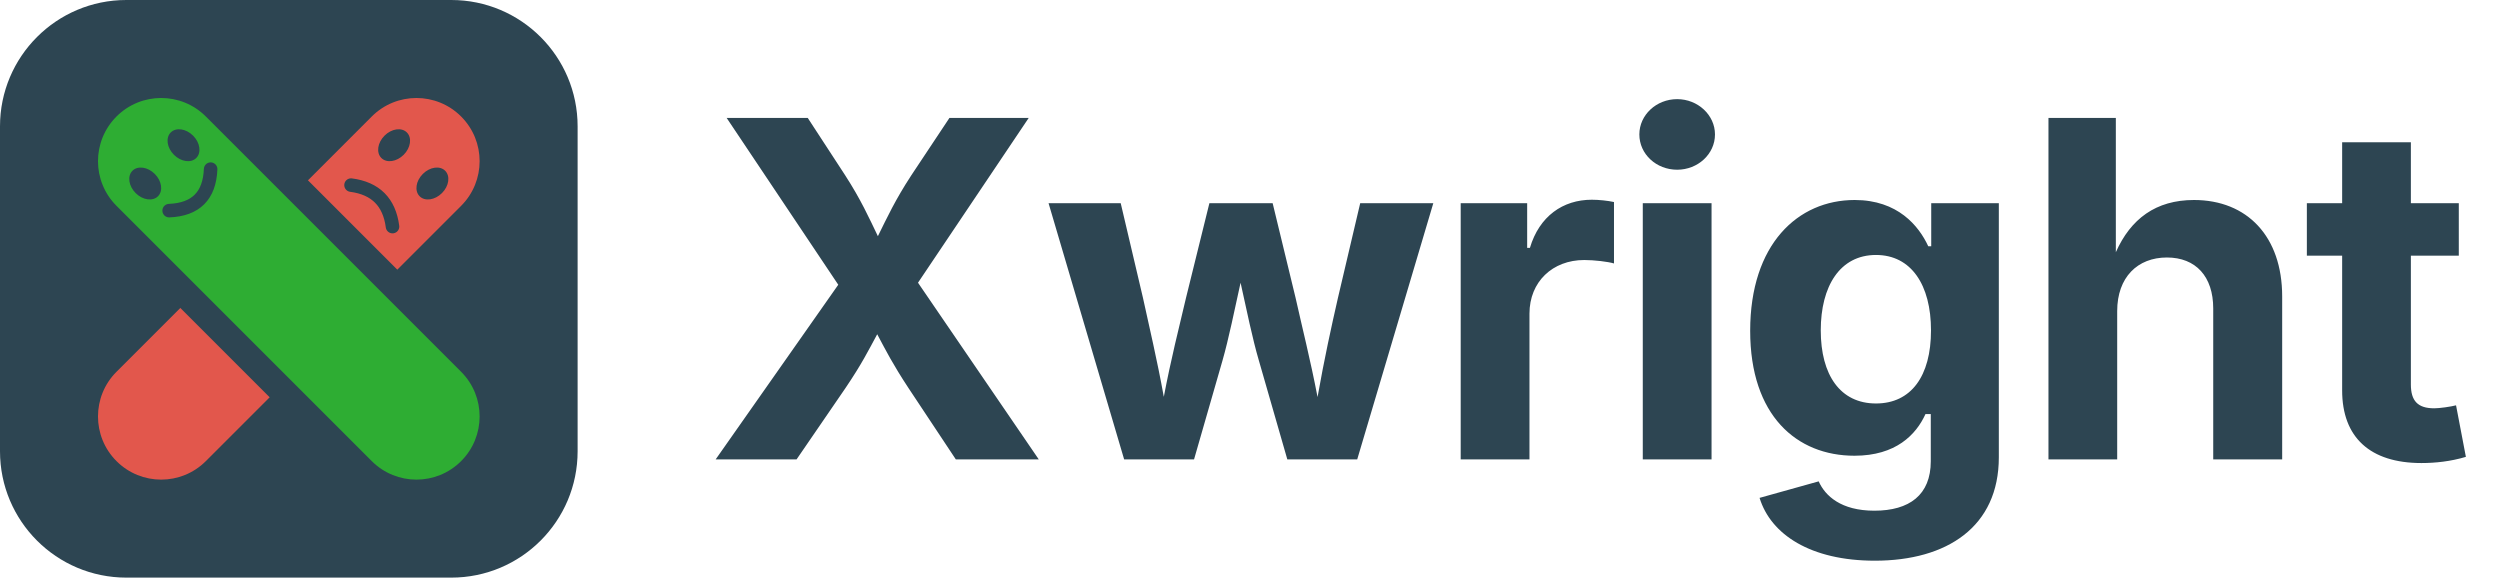
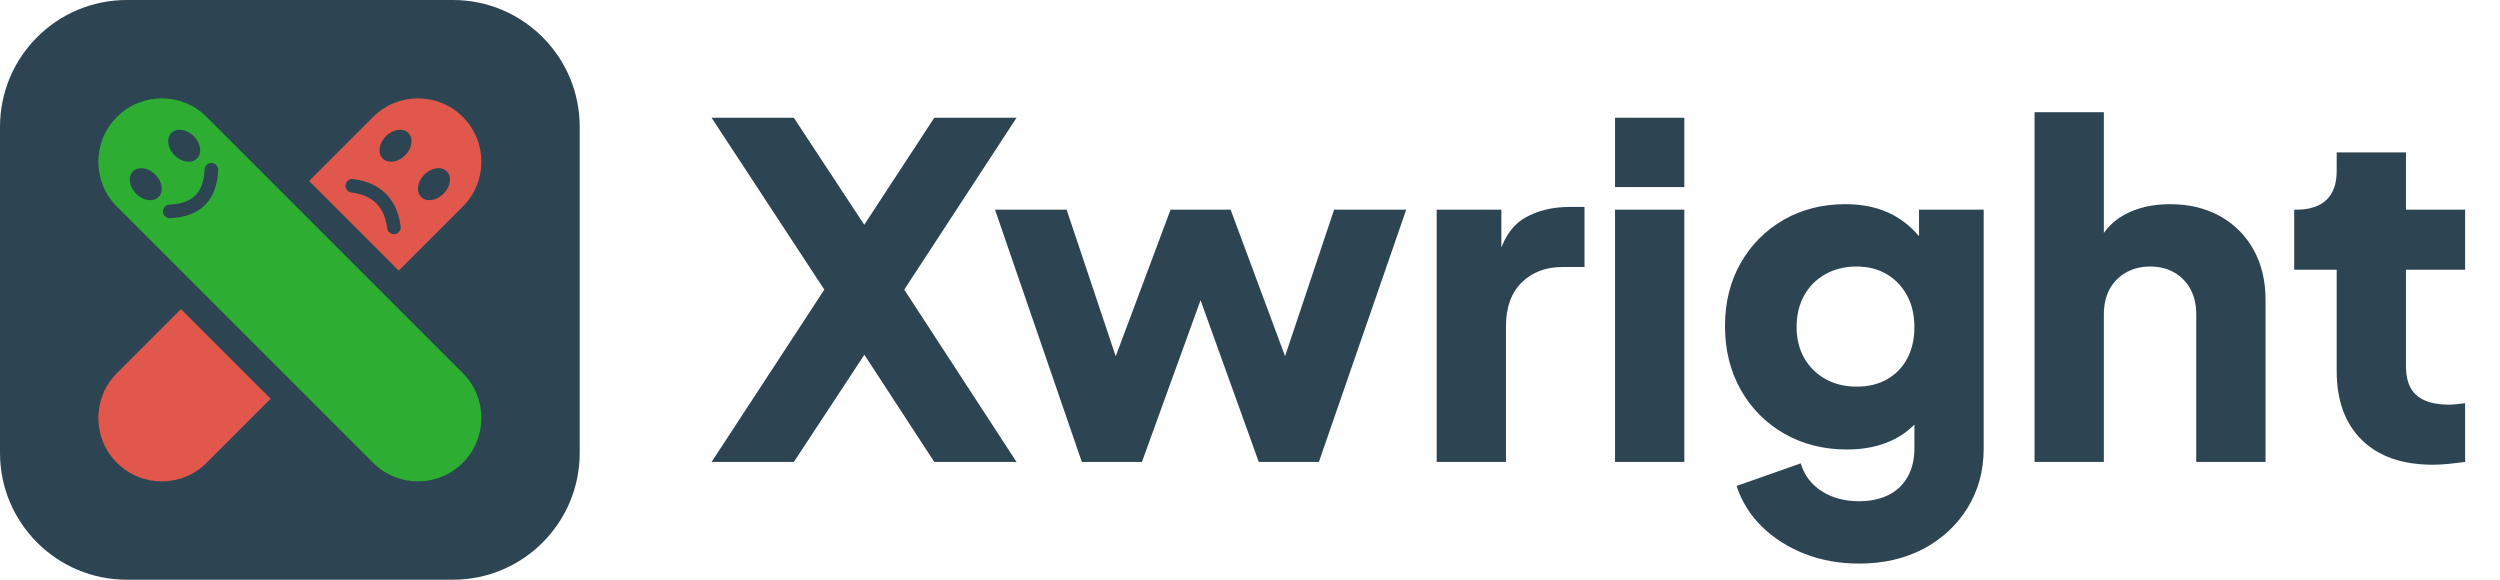
- <svg xmlns="http://www.w3.org/2000/svg" viewBox="0 0 554 128">
+ <svg xmlns="http://www.w3.org/2000/svg" viewBox="0 0 552 128">
  <rect width="128" height="128" rx="28" fill="#2D4552" />
  <g transform="rotate(45 64 64)">
    <rect x="50" y="10" width="28" height="108" rx="14" fill="#E2574C" />
    <ellipse cx="58" cy="25" rx="3" ry="4" fill="#2D4552" />
    <ellipse cx="70" cy="25" rx="3" ry="4" fill="#2D4552" />
    <path d="M57.5 38 Q64 33 70.5 38" fill="none" stroke="#2D4552" stroke-width="3" stroke-linecap="round" />
  </g>
  <g transform="rotate(-45 64 64)">
    <rect x="44" y="4" width="40" height="120" rx="20" fill="#2D4552" />
    <rect x="50" y="10" width="28" height="108" rx="14" fill="#2EAD33" />
    <ellipse cx="58" cy="25" rx="3" ry="4" fill="#2D4552" />
    <ellipse cx="70" cy="25" rx="3" ry="4" fill="#2D4552" />
    <path d="M57.5 33 Q64 39 70.5 33" fill="none" stroke="#2D4552" stroke-width="3" stroke-linecap="round" />
  </g>
-   <path fill="#2D4552" d="M158.59 101.8H176.52L187.38 85.96C190.99 80.62 192.41 77.73 194.39 74.07C196.37 77.78 197.79 80.62 201.3 85.96L211.81 101.8H230.19L203.43 62.65L227.96 26.14H210.39L201.96 38.83C198.4 44.26 196.57 48.23 194.54 52.34C192.56 48.23 190.79 44.26 187.28 38.83L179 26.14H161.03L185.76 63.1ZM249.11 101.8H264.6L270.9 79.91C272.27 75.14 273.59 68.64 274.91 62.65C276.23 68.59 277.55 75.09 278.97 79.91L285.27 101.8H300.76L317.62 45.03H301.42L296.49 66C295.02 72.45 293.45 79.61 291.97 87.99C290.35 79.56 288.52 72.4 287.1 66L282.02 45.03H268L262.82 66C261.3 72.45 259.47 79.66 257.9 87.94C256.38 79.51 254.65 72.35 253.28 66L248.35 45.03H232.36ZM323.69 101.8H338.93V69.5C338.93 62.44 344.05 57.62 351.06 57.62C353.3 57.62 356.29 57.98 357.66 58.38V44.77C356.29 44.47 354.31 44.26 352.74 44.26C346.34 44.26 341.11 47.92 339.03 54.93H338.42V45.03H323.69ZM364.04 101.8H379.28V45.03H364.04ZM371.66 37.61C376.23 37.61 380.04 34.16 380.04 29.79C380.04 25.48 376.23 21.97 371.66 21.97C367.04 21.97 363.28 25.48 363.28 29.79C363.28 34.16 367.04 37.61 371.66 37.61ZM415.46 124.25C431.46 124.25 442.94 116.73 442.94 101.34V45.03H427.96V54.57H427.3C425.21 50.05 420.54 44.32 411 44.32C398.4 44.32 387.84 54.12 387.84 73.31C387.84 92.1 398.15 100.99 410.95 100.99C420.14 100.99 424.61 96.32 426.69 91.75H427.86V102.21C427.86 109.67 423.13 113.17 415.36 113.17C407.95 113.17 404.45 109.87 403.02 106.67L389.92 110.33C392.41 118.46 401.25 124.25 415.46 124.25ZM415.72 89.41C407.8 89.41 403.48 83.11 403.48 73.21C403.48 63.46 407.7 56.5 415.72 56.5C423.54 56.5 427.91 63.16 427.91 73.21C427.91 83.37 423.49 89.41 415.72 89.41ZM469.17 68.94C469.17 61.43 473.69 57.06 480.19 57.06C486.59 57.06 490.45 61.28 490.45 68.34V101.8H505.73V65.69C505.73 52.39 497.96 44.32 486.18 44.32C477.75 44.32 472.17 48.48 468.87 55.89V26.14H453.94V101.8H469.17ZM544.87 45.03H534.25V31.52H519.02V45.03H511.2V56.66H519.02V86.51C519.02 96.92 525.21 102.61 536.59 102.61C539.64 102.61 543.04 102.26 546.44 101.24L544.26 89.82C543.14 90.12 540.6 90.48 539.43 90.48C535.73 90.48 534.25 88.8 534.25 85.19V56.66H544.87Z" />
+   <path fill="#2D4552" d="M157.12 102 182.01 63.95 157.12 26H175.28L195.28 56.4H186.4L206.29 26H224.45L199.66 63.95L224.45 102H206.29L186.4 71.5L195.28 71.6L175.28 102ZM238.87 102 219.7 46.3H235.51L248.97 86.49L243.46 86.39L258.46 46.3H271.72L286.62 86.39L281.11 86.49L294.57 46.3H310.49L291.21 102H277.94L262.44 58.95H267.74L252.14 102ZM317.22 102V46.3H331.5V59.66L330.48 57.73Q332.32 50.69 336.55 48.19Q340.79 45.69 346.6 45.69H349.86V58.95H345.07Q339.46 58.95 335.99 62.37Q332.52 65.79 332.52 72.01V102ZM356.6 102V46.3H371.9V102ZM356.6 41.3V26H371.9V41.3ZM410.46 124.44Q404.03 124.44 398.52 122.3Q393.02 120.16 389.09 116.33Q385.16 112.51 383.43 107.3L397.61 102.31Q398.73 106.18 402.2 108.43Q405.67 110.67 410.46 110.67Q414.23 110.67 416.99 109.29Q419.74 107.92 421.22 105.26Q422.7 102.61 422.7 99.04V86.29L425.66 89.96Q422.8 94.66 418.32 96.95Q413.83 99.25 407.81 99.25Q400.06 99.25 393.93 95.73Q387.81 92.21 384.34 86.03Q380.88 79.86 380.88 72.01Q380.88 64.15 384.34 58.08Q387.81 52.01 393.83 48.54Q399.85 45.08 407.5 45.08Q413.52 45.08 418.01 47.47Q422.5 49.87 425.66 54.77L423.72 58.44V46.3H438V99.04Q438 106.39 434.43 112.15Q430.86 117.91 424.69 121.18Q418.52 124.44 410.46 124.44ZM409.95 85.37Q413.83 85.37 416.68 83.74Q419.54 82.11 421.12 79.15Q422.7 76.19 422.7 72.21Q422.7 68.23 421.07 65.22Q419.44 62.21 416.58 60.53Q413.72 58.85 409.95 58.85Q406.07 58.85 403.06 60.53Q400.06 62.21 398.37 65.22Q396.69 68.23 396.69 72.21Q396.69 76.09 398.37 79.05Q400.06 82.01 403.06 83.69Q406.07 85.37 409.95 85.37ZM449.23 102V24.78H464.53V57.32L462.69 54.87Q464.63 49.87 468.97 47.47Q473.3 45.08 479.12 45.08Q485.44 45.08 490.18 47.73Q494.93 50.38 497.58 55.12Q500.23 59.87 500.23 66.19V102H484.93V69.46Q484.93 66.19 483.66 63.85Q482.38 61.5 480.08 60.17Q477.79 58.85 474.73 58.85Q471.77 58.85 469.42 60.17Q467.08 61.5 465.8 63.85Q464.53 66.19 464.53 69.46V102ZM537.16 102.61Q527.06 102.61 521.5 97.15Q515.94 91.7 515.94 81.9V59.56H506.56V46.3H507.07Q511.35 46.3 513.65 44.16Q515.94 42.02 515.94 37.73V33.65H531.24V46.3H544.3V59.56H531.24V80.88Q531.24 83.74 532.26 85.63Q533.28 87.51 535.43 88.43Q537.57 89.35 540.73 89.35Q541.45 89.35 542.36 89.25Q543.28 89.15 544.3 89.04V102Q542.77 102.2 540.83 102.41Q538.9 102.61 537.16 102.61Z" />
</svg>
